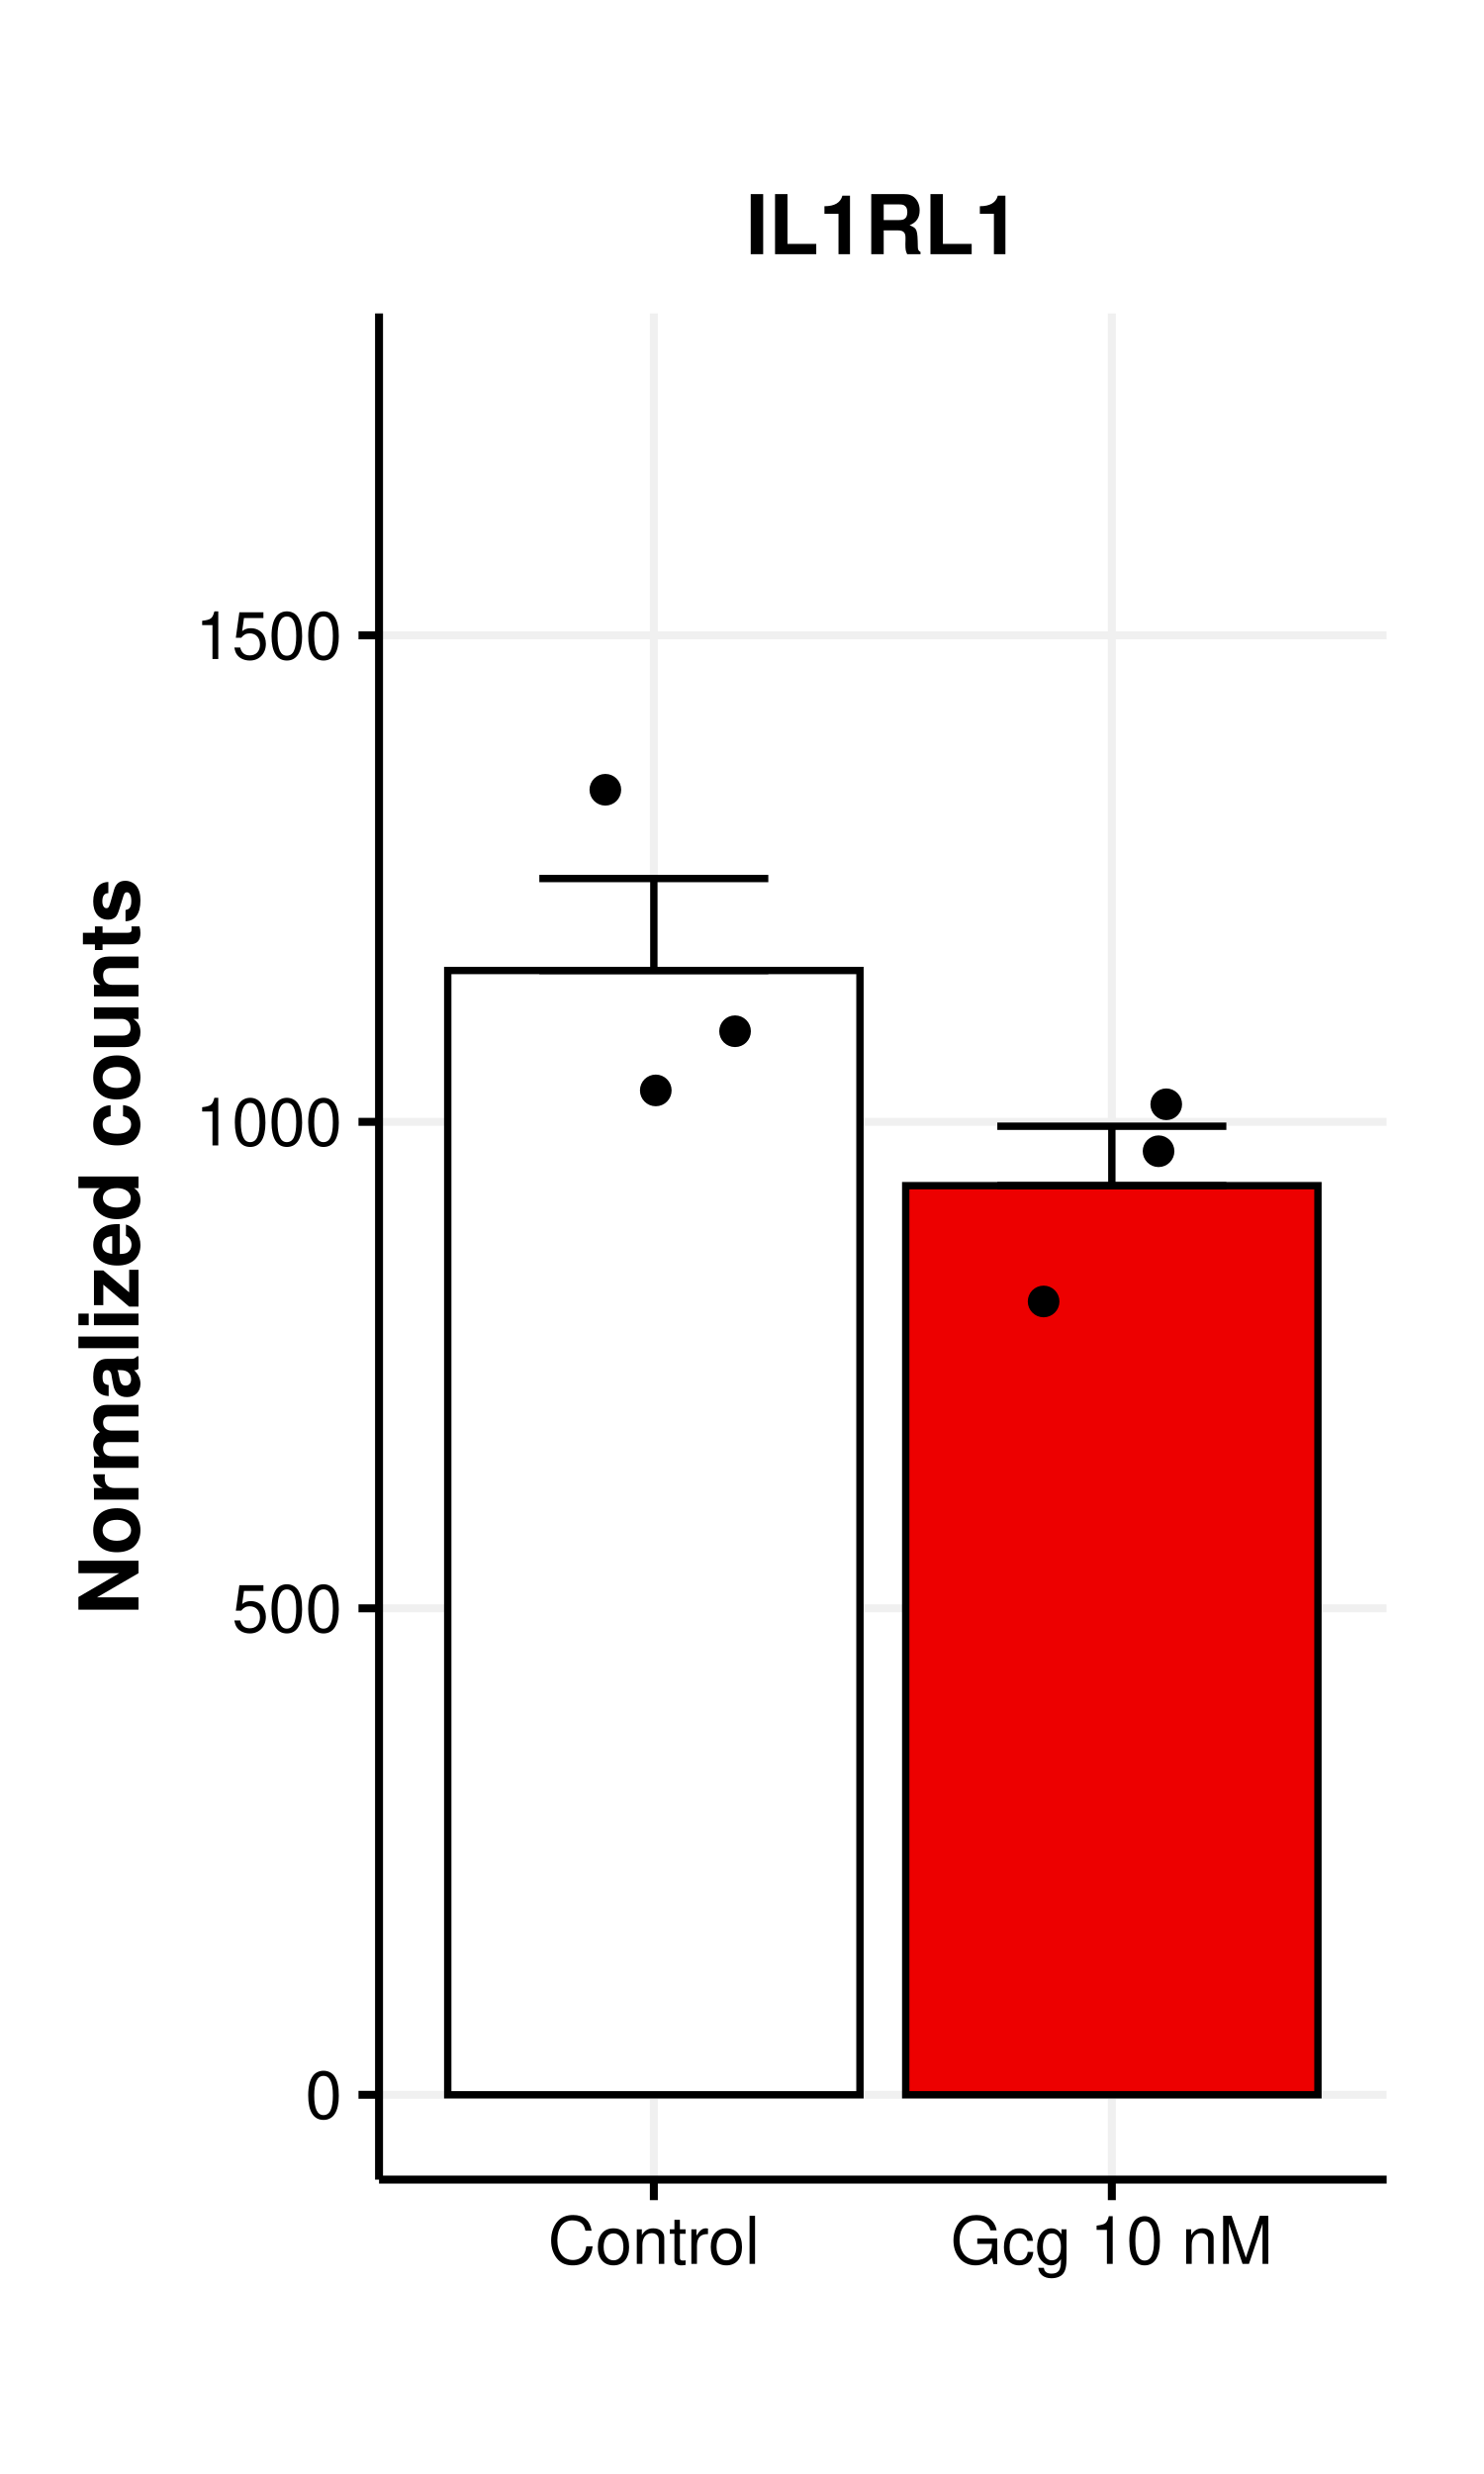
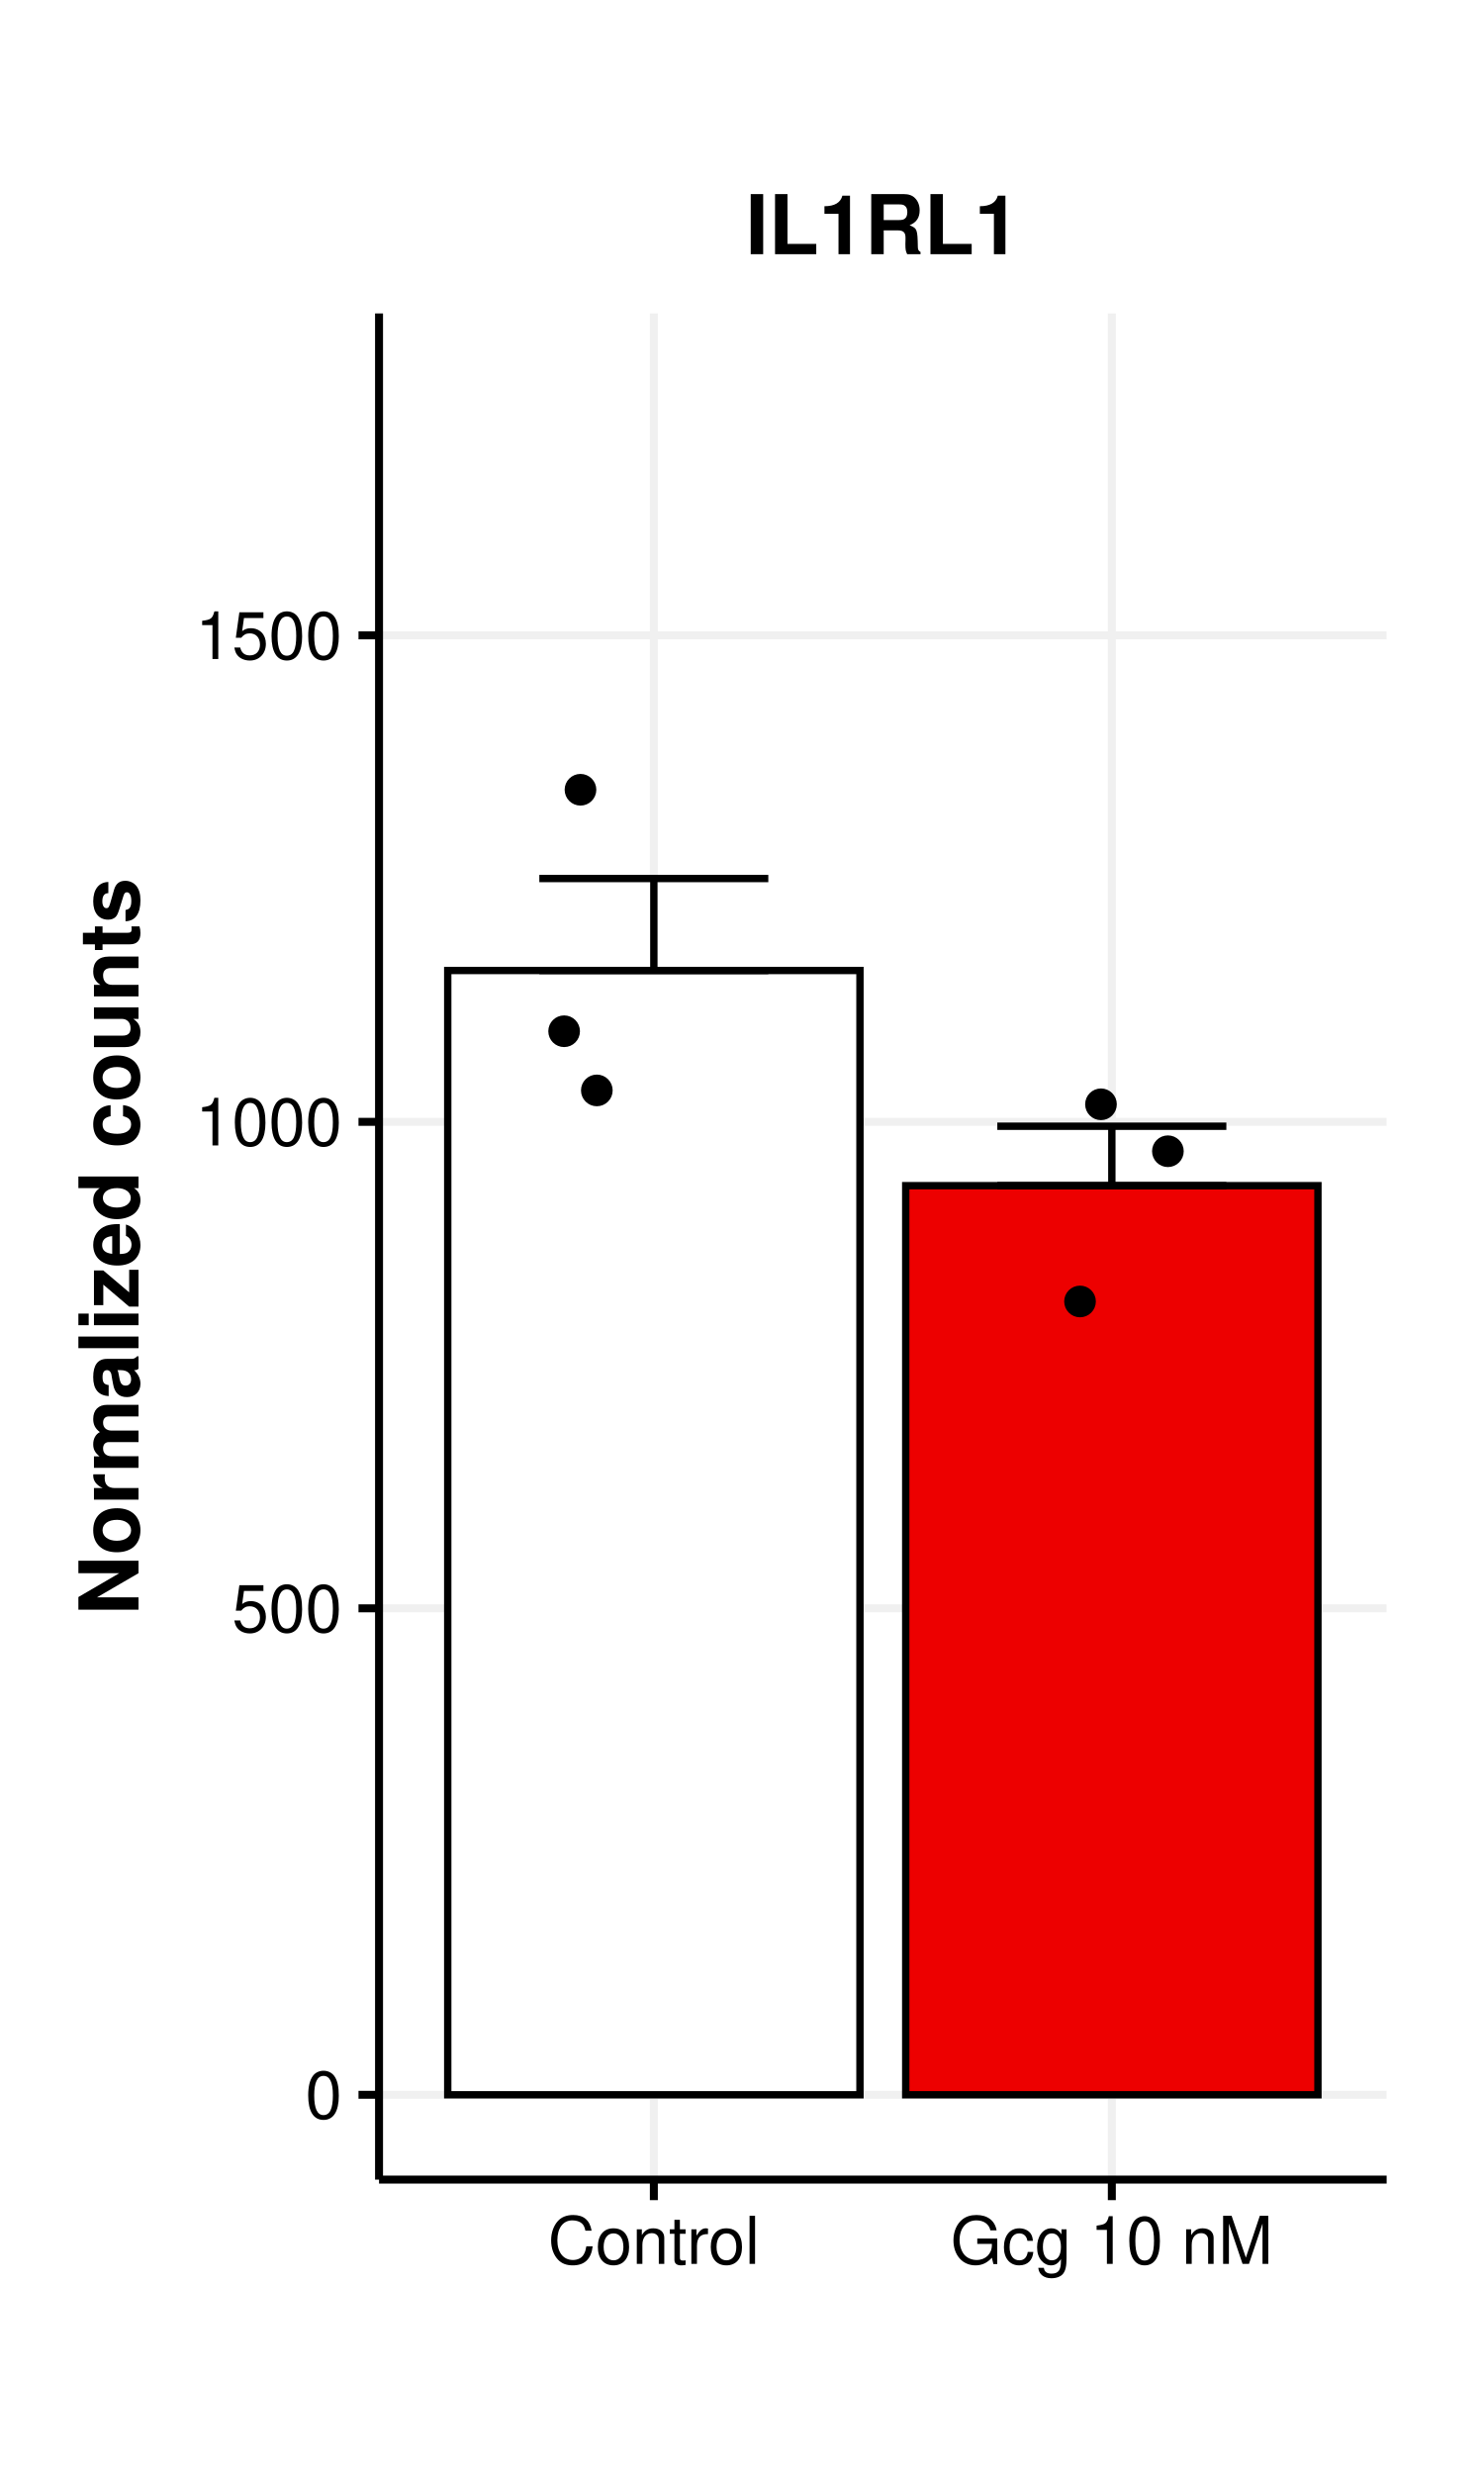
<svg xmlns="http://www.w3.org/2000/svg" class="svglite" width="216.00pt" height="360.00pt" viewBox="0 0 216.00 360.00">
  <defs>
    <style type="text/css">
    .svglite line, .svglite polyline, .svglite polygon, .svglite path, .svglite rect, .svglite circle {
      fill: none;
      stroke: #000000;
      stroke-linecap: round;
      stroke-linejoin: round;
      stroke-miterlimit: 10.00;
    }
    .svglite text {
      white-space: pre;
    }
  </style>
  </defs>
  <rect width="100%" height="100%" style="stroke: none; fill: #FFFFFF;" />
  <defs>
    <clipPath id="cpMC4wMHwyMTYuMDB8MC4wMHwzNjAuMDA=">
      <rect x="0.00" y="0.00" width="216.00" height="360.00" />
    </clipPath>
  </defs>
  <g clip-path="url(#cpMC4wMHwyMTYuMDB8MC4wMHwzNjAuMDA=)">
    <rect x="0.00" y="0.00" width="216.00" height="360.00" style="stroke-width: 1.16; stroke: none; fill: #FFFFFF;" />
  </g>
  <defs>
    <clipPath id="cpNTUuMTd8MjAxLjgzfDQ1LjYxfDMxNy4xNg==">
      <rect x="55.17" y="45.61" width="146.65" height="271.55" />
    </clipPath>
  </defs>
  <g clip-path="url(#cpNTUuMTd8MjAxLjgzfDQ1LjYxfDMxNy4xNg==)">
    <rect x="55.17" y="45.61" width="146.65" height="271.55" style="stroke-width: 1.16; stroke: none; fill: #FFFFFF;" />
    <polyline points="55.17,304.82 201.83,304.82 " style="stroke-width: 1.16; stroke: #F0F0F0; stroke-linecap: butt;" />
    <polyline points="55.17,234.03 201.83,234.03 " style="stroke-width: 1.16; stroke: #F0F0F0; stroke-linecap: butt;" />
    <polyline points="55.17,163.24 201.83,163.24 " style="stroke-width: 1.16; stroke: #F0F0F0; stroke-linecap: butt;" />
    <polyline points="55.17,92.45 201.83,92.45 " style="stroke-width: 1.16; stroke: #F0F0F0; stroke-linecap: butt;" />
    <polyline points="95.17,317.16 95.17,45.61 " style="stroke-width: 1.16; stroke: #F0F0F0; stroke-linecap: butt;" />
    <polyline points="161.83,317.16 161.83,45.61 " style="stroke-width: 1.16; stroke: #F0F0F0; stroke-linecap: butt;" />
    <rect x="65.17" y="141.22" width="60.00" height="163.60" style="stroke-width: 1.07; stroke-linecap: butt; stroke-linejoin: miter; fill: #FFFFFF;" />
    <rect x="131.83" y="172.53" width="60.00" height="132.29" style="stroke-width: 1.07; stroke-linecap: butt; stroke-linejoin: miter; fill: #ED0000;" />
    <polyline points="78.50,127.84 111.83,127.84 " style="stroke-width: 1.07; stroke-linecap: butt;" />
    <polyline points="95.17,127.84 95.17,141.22 " style="stroke-width: 1.07; stroke-linecap: butt;" />
    <polyline points="78.50,141.22 111.83,141.22 " style="stroke-width: 1.07; stroke-linecap: butt;" />
    <polyline points="145.16,163.88 178.50,163.88 " style="stroke-width: 1.07; stroke-linecap: butt;" />
    <polyline points="161.83,163.88 161.83,172.53 " style="stroke-width: 1.07; stroke-linecap: butt;" />
    <polyline points="145.16,172.53 178.50,172.53 " style="stroke-width: 1.07; stroke-linecap: butt;" />
-     <circle cx="151.90" cy="189.38" r="1.95" style="stroke-width: 0.71; fill: #000000;" />
-     <circle cx="168.63" cy="167.52" r="1.95" style="stroke-width: 0.71; fill: #000000;" />
-     <circle cx="169.75" cy="160.69" r="1.95" style="stroke-width: 0.71; fill: #000000;" />
-     <circle cx="88.11" cy="114.92" r="1.95" style="stroke-width: 0.71; fill: #000000;" />
-     <circle cx="95.45" cy="158.67" r="1.95" style="stroke-width: 0.71; fill: #000000;" />
-     <circle cx="106.99" cy="150.06" r="1.95" style="stroke-width: 0.71; fill: #000000;" />
+     <circle cx="157.20" cy="189.38" r="1.95" style="stroke-width: 0.71; fill: #000000;" />
+     <circle cx="169.99" cy="167.52" r="1.95" style="stroke-width: 0.71; fill: #000000;" />
+     <circle cx="160.25" cy="160.69" r="1.95" style="stroke-width: 0.71; fill: #000000;" />
+     <circle cx="84.49" cy="114.92" r="1.95" style="stroke-width: 0.71; fill: #000000;" />
+     <circle cx="86.87" cy="158.67" r="1.95" style="stroke-width: 0.71; fill: #000000;" />
+     <circle cx="82.11" cy="150.06" r="1.95" style="stroke-width: 0.71; fill: #000000;" />
    <rect x="55.17" y="45.61" width="146.65" height="271.55" style="stroke-width: 1.16; stroke: none;" />
  </g>
  <g clip-path="url(#cpMC4wMHwyMTYuMDB8MC4wMHwzNjAuMDA=)">
    <polyline points="55.17,317.16 55.17,45.61 " style="stroke-width: 1.16; stroke-linecap: butt;" />
    <text x="49.79" y="308.26" text-anchor="end" style="font-size: 9.60px; font-family: &quot;Helvetica&quot;;" textLength="5.34px" lengthAdjust="spacingAndGlyphs">0</text>
    <text x="49.79" y="237.47" text-anchor="end" style="font-size: 9.60px; font-family: &quot;Helvetica&quot;;" textLength="16.01px" lengthAdjust="spacingAndGlyphs">500</text>
    <text x="49.79" y="166.68" text-anchor="end" style="font-size: 9.60px; font-family: &quot;Helvetica&quot;;" textLength="21.34px" lengthAdjust="spacingAndGlyphs">1000</text>
    <text x="49.79" y="95.90" text-anchor="end" style="font-size: 9.60px; font-family: &quot;Helvetica&quot;;" textLength="21.34px" lengthAdjust="spacingAndGlyphs">1500</text>
    <polyline points="52.18,304.82 55.17,304.82 " style="stroke-width: 1.16; stroke-linecap: butt;" />
    <polyline points="52.18,234.03 55.17,234.03 " style="stroke-width: 1.16; stroke-linecap: butt;" />
    <polyline points="52.18,163.24 55.17,163.24 " style="stroke-width: 1.16; stroke-linecap: butt;" />
    <polyline points="52.18,92.45 55.17,92.45 " style="stroke-width: 1.16; stroke-linecap: butt;" />
    <polyline points="55.17,317.16 201.83,317.16 " style="stroke-width: 1.16; stroke-linecap: butt;" />
    <polyline points="95.17,320.15 95.17,317.16 " style="stroke-width: 1.16; stroke-linecap: butt;" />
    <polyline points="161.83,320.15 161.83,317.16 " style="stroke-width: 1.16; stroke-linecap: butt;" />
    <text x="95.17" y="329.42" text-anchor="middle" style="font-size: 9.60px; font-family: &quot;Helvetica&quot;;" textLength="30.92px" lengthAdjust="spacingAndGlyphs">Control</text>
    <text x="161.83" y="329.42" text-anchor="middle" style="font-size: 9.60px; font-family: &quot;Helvetica&quot;;" textLength="46.92px" lengthAdjust="spacingAndGlyphs">Gcg 10 nM</text>
    <text transform="translate(20.16,181.39) rotate(-90)" text-anchor="middle" style="font-size: 12.00px; font-weight: bold; font-family: &quot;Helvetica&quot;;" textLength="107.35px" lengthAdjust="spacingAndGlyphs">Normalized counts</text>
    <text x="128.50" y="36.99" text-anchor="middle" style="font-size: 12.00px; font-weight: bold; font-family: &quot;Helvetica&quot;;" textLength="40.01px" lengthAdjust="spacingAndGlyphs">IL1RL1</text>
  </g>
</svg>
